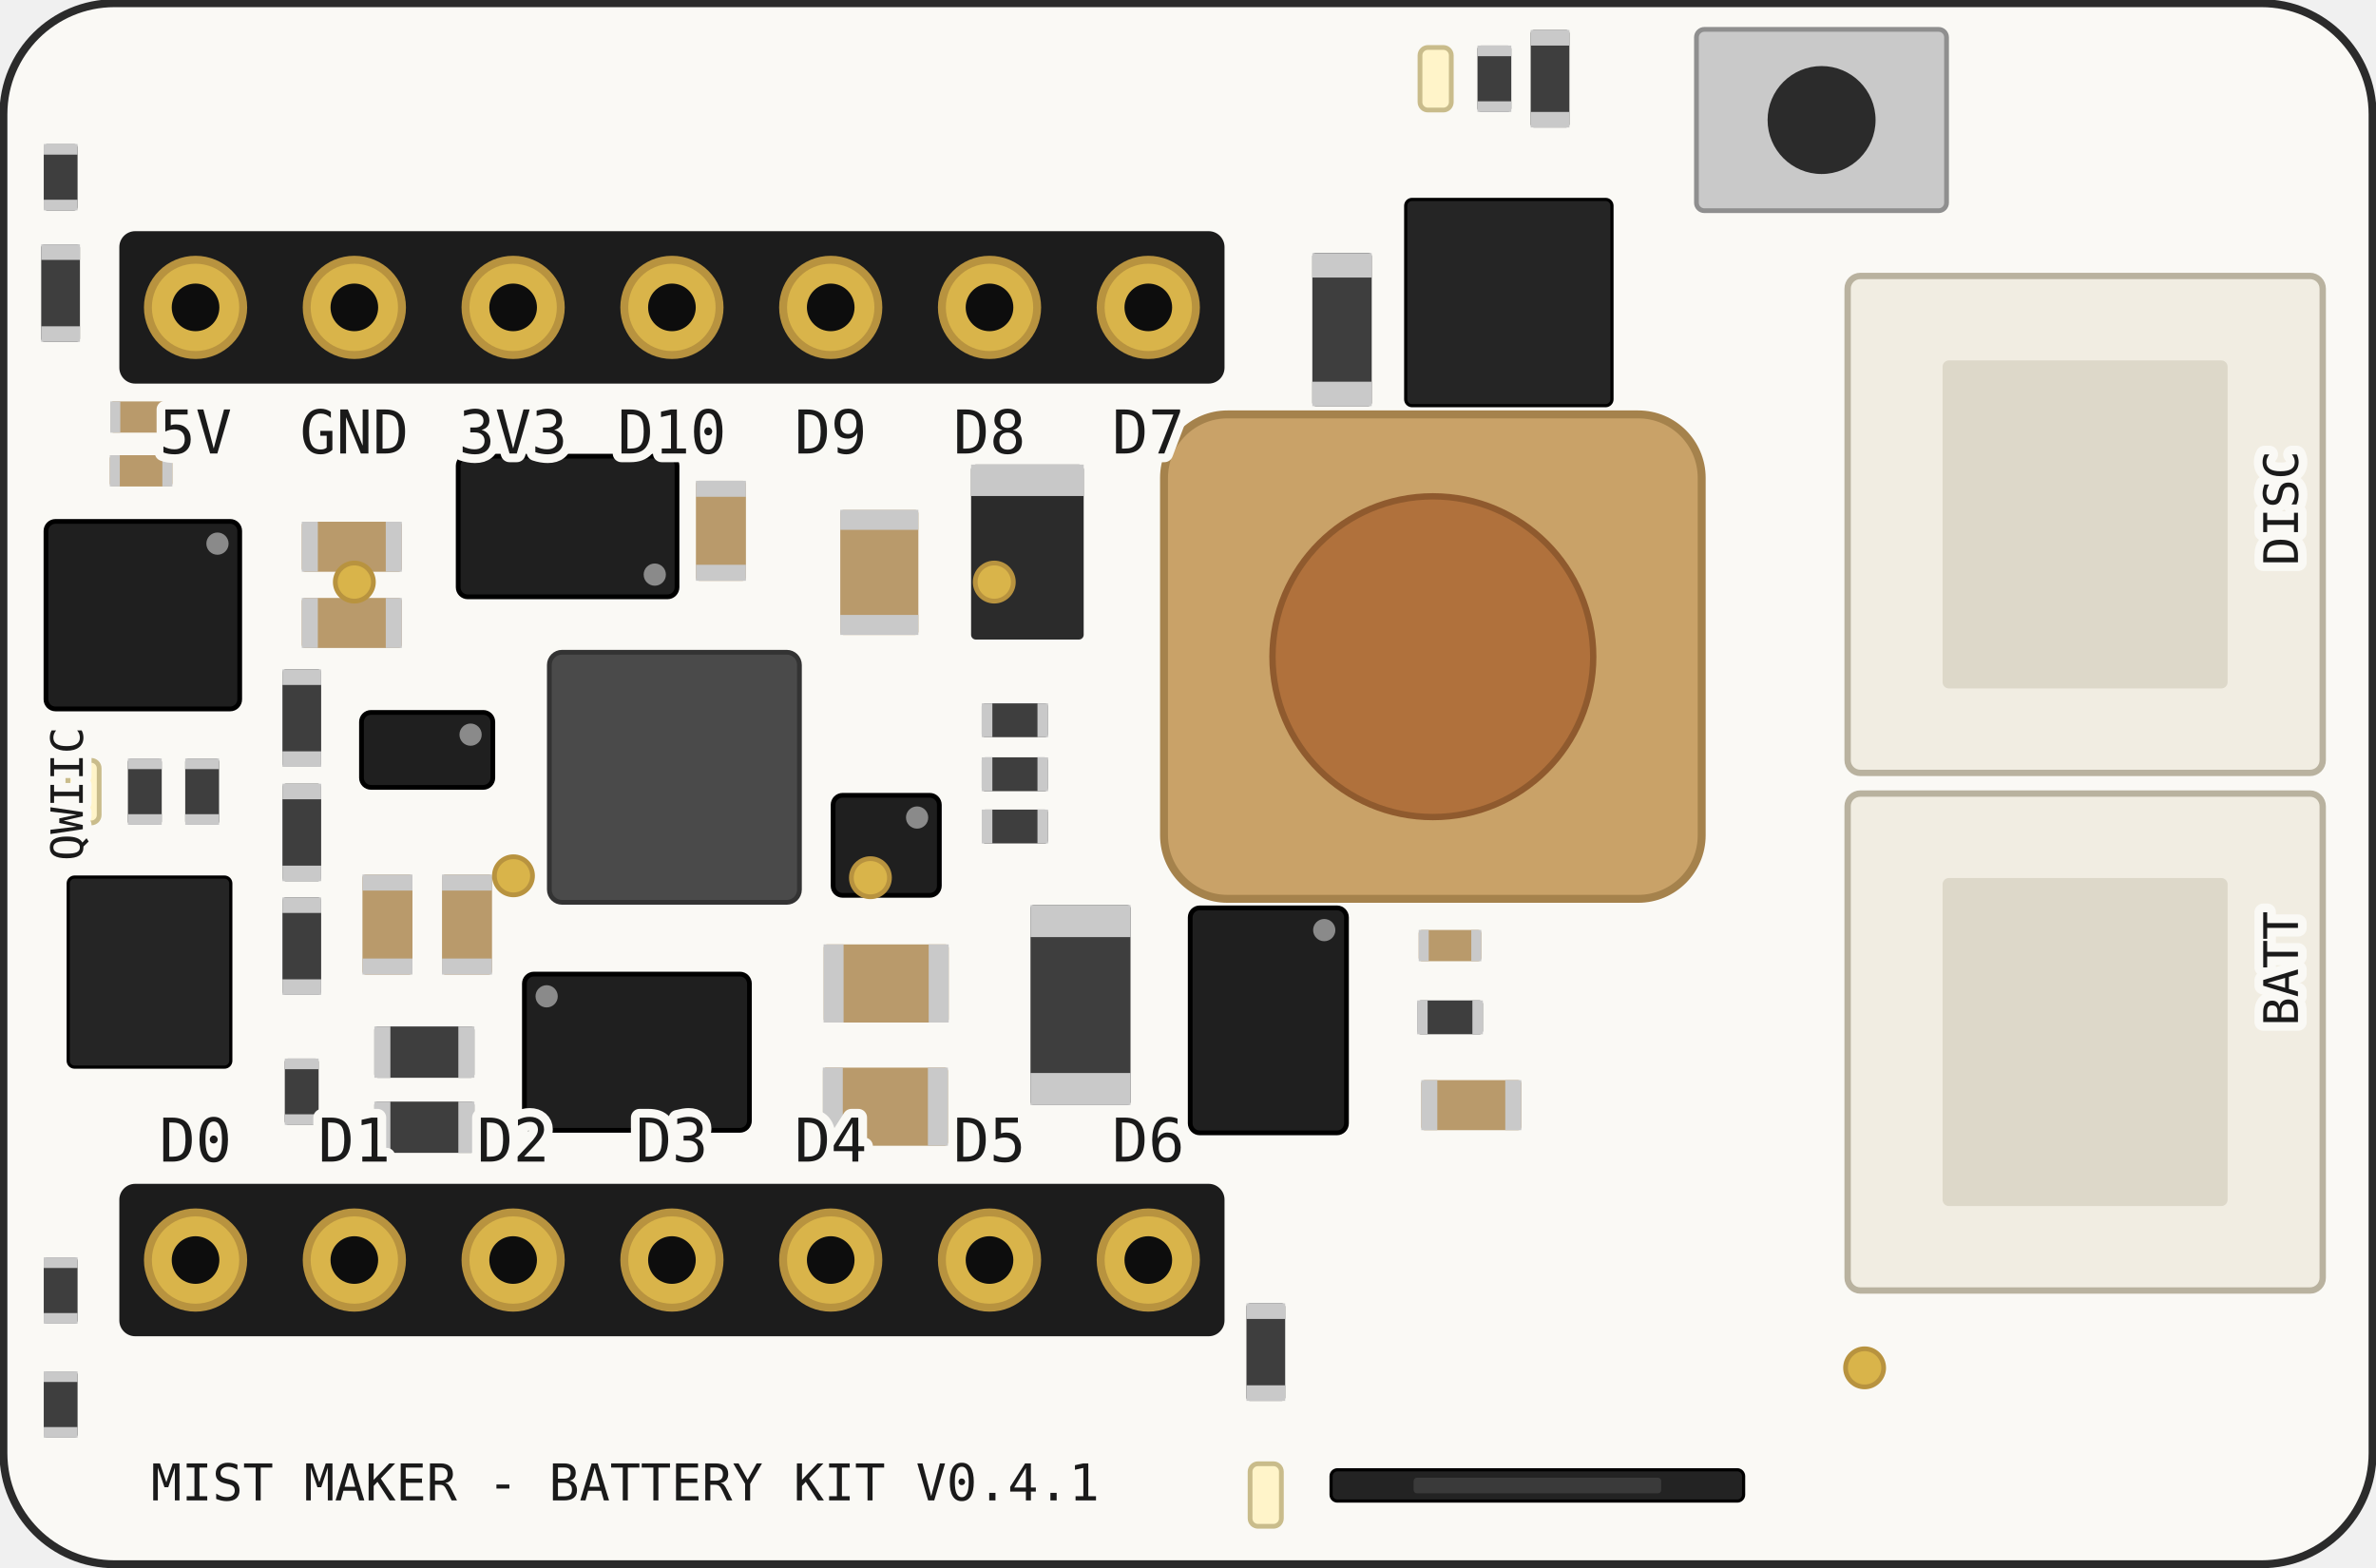
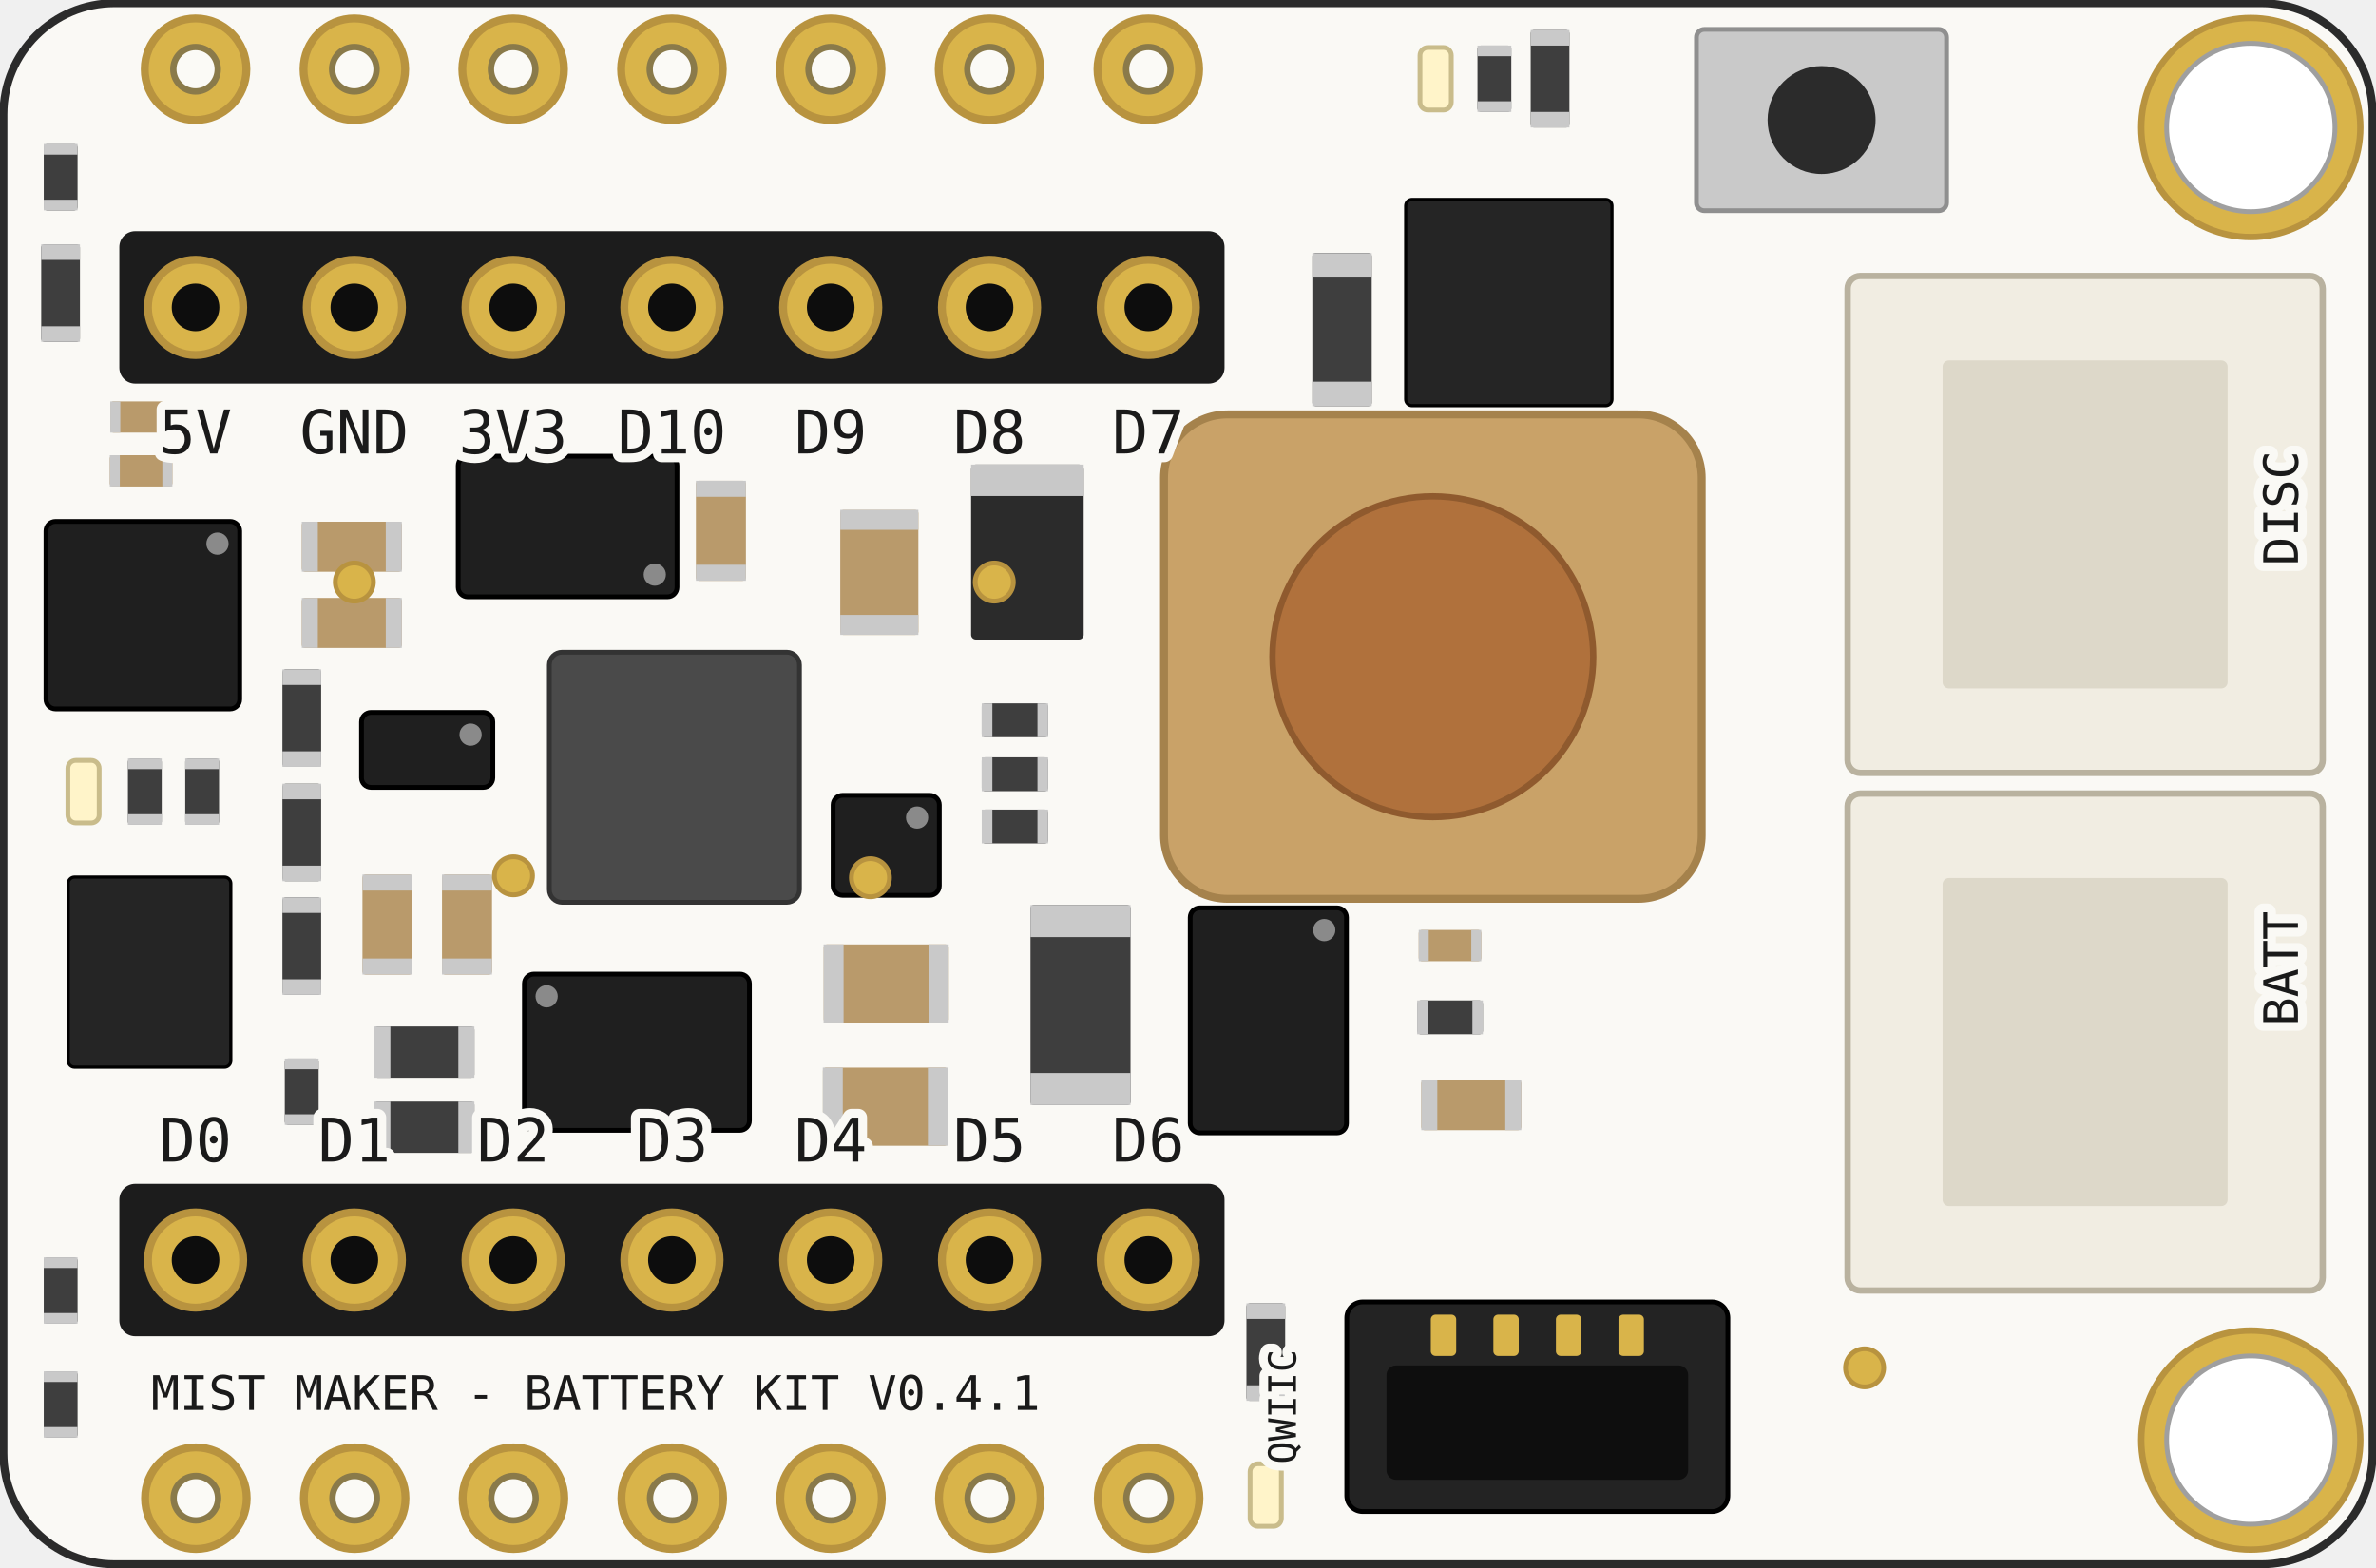
<svg xmlns="http://www.w3.org/2000/svg" width="1.496in" height="0.987in" viewBox="0 0 1496.0 987.2">
  <g id="breadboard">
    <rect x="2" y="2" width="1492.0" height="983.2" rx="70" fill="#FAF9F5" stroke="#2B2B2B" stroke-width="5" />
    <g transform="translate(38.0,812.8) rotate(-90) translate(0.0,0.0)">
      <rect x="-20.9" y="-10.6" width="41.7" height="21.3" rx="2" fill="#3E3E3E" />
      <rect x="-20.9" y="-10.6" width="6.7" height="21.3" fill="#C9C9C9" />
      <rect x="14.2" y="-10.6" width="6.7" height="21.3" fill="#C9C9C9" />
    </g>
    <g transform="translate(38.0,184.6) rotate(-90) translate(0.0,0.0)">
      <rect x="-30.7" y="-12.2" width="61.4" height="24.4" rx="2" fill="#3E3E3E" />
      <rect x="-30.7" y="-12.2" width="9.8" height="24.4" fill="#C9C9C9" />
      <rect x="20.9" y="-12.2" width="9.8" height="24.4" fill="#C9C9C9" />
    </g>
    <g transform="translate(189.9,524.3) rotate(-90) translate(0.0,0.0)">
      <rect x="-30.7" y="-12.2" width="61.4" height="24.4" rx="2" fill="#3E3E3E" />
      <rect x="-30.7" y="-12.2" width="9.8" height="24.4" fill="#C9C9C9" />
      <rect x="20.9" y="-12.2" width="9.8" height="24.4" fill="#C9C9C9" />
    </g>
    <g transform="translate(357.3,331.6) rotate(-180) translate(0.0,0.0)">
      <rect x="-68.9" y="-44.3" width="137.8" height="88.6" rx="6" fill="#1F1F1F" stroke="#000" stroke-width="3" />
      <circle cx="-54.9" cy="-30.3" r="7" fill="#8a8a8a" />
    </g>
    <g transform="translate(557.9,619.4) rotate(-180) translate(0.0,0.0)">
      <rect x="-39.4" y="-24.6" width="78.7" height="49.2" rx="2" fill="#B99A6B" />
      <rect x="-39.4" y="-24.6" width="12.6" height="49.2" fill="#C9C9C9" />
      <rect x="26.8" y="-24.6" width="12.6" height="49.2" fill="#C9C9C9" />
    </g>
    <g transform="translate(926.4,696.0) rotate(-0) translate(0.0,0.0)">
      <rect x="-31.5" y="-15.7" width="63.0" height="31.5" rx="2" fill="#B99A6B" />
      <rect x="-31.5" y="-15.7" width="10.1" height="31.5" fill="#C9C9C9" />
      <rect x="21.4" y="-15.7" width="10.1" height="31.5" fill="#C9C9C9" />
    </g>
    <g transform="translate(88.7,296.6) rotate(-180) translate(0.0,0.0)">
      <rect x="-19.7" y="-9.8" width="39.4" height="19.7" rx="2" fill="#B99A6B" />
      <rect x="-19.7" y="-9.8" width="6.3" height="19.7" fill="#C9C9C9" />
      <rect x="13.4" y="-9.8" width="6.3" height="19.7" fill="#C9C9C9" />
    </g>
    <g transform="translate(639.0,487.6) rotate(-0) translate(0.0,0.0)">
      <rect x="-20.9" y="-10.6" width="41.7" height="21.3" rx="2" fill="#3E3E3E" />
      <rect x="-20.9" y="-10.6" width="6.7" height="21.3" fill="#C9C9C9" />
      <rect x="14.2" y="-10.6" width="6.7" height="21.3" fill="#C9C9C9" />
    </g>
    <g transform="translate(424.6,489.5) rotate(90) translate(0.0,0.0)">
      <rect x="-78.7" y="-78.7" width="157.5" height="157.5" rx="8" fill="#4A4A4A" stroke="#333" stroke-width="3" />
    </g>
    <g transform="translate(976.0,49.6) rotate(90) translate(0.0,0.0)">
      <rect x="-30.7" y="-12.2" width="61.4" height="24.4" rx="2" fill="#3E3E3E" />
      <rect x="-30.7" y="-12.2" width="9.8" height="24.4" fill="#C9C9C9" />
      <rect x="20.9" y="-12.2" width="9.8" height="24.4" fill="#C9C9C9" />
    </g>
    <g transform="translate(646.9,347.7) rotate(90) translate(0.0,0.0)">
      <rect x="-55.1" y="-35.4" width="110.2" height="70.9" rx="3" fill="#2b2b2b" />
      <rect x="-55.1" y="-35.4" width="19.8" height="70.9" fill="#c8c8c8" />
    </g>
    <g transform="translate(38.0,884.6) rotate(-90) translate(0.0,0.0)">
      <rect x="-20.9" y="-10.6" width="41.7" height="21.3" rx="2" fill="#3E3E3E" />
      <rect x="-20.9" y="-10.6" width="6.7" height="21.3" fill="#C9C9C9" />
      <rect x="14.2" y="-10.6" width="6.7" height="21.3" fill="#C9C9C9" />
    </g>
    <g transform="translate(401.0,662.7) rotate(-0) translate(0.0,0.0)">
      <rect x="-70.9" y="-49.2" width="141.7" height="98.4" rx="6" fill="#1F1F1F" stroke="#000" stroke-width="3" />
      <circle cx="-56.9" cy="-35.2" r="7" fill="#8a8a8a" />
    </g>
    <g transform="translate(680.3,633.0) rotate(90) translate(0.0,0.0)">
      <rect x="-63.0" y="-31.5" width="126.0" height="63.0" rx="2" fill="#3E3E3E" />
      <rect x="-63.0" y="-31.5" width="20.2" height="63.0" fill="#C9C9C9" />
      <rect x="42.8" y="-31.5" width="20.2" height="63.0" fill="#C9C9C9" />
    </g>
    <g transform="translate(797.0,851.6) rotate(90) translate(0.0,0.0)">
      <rect x="-30.7" y="-12.2" width="61.4" height="24.4" rx="2" fill="#3E3E3E" />
      <rect x="-30.7" y="-12.2" width="9.8" height="24.4" fill="#C9C9C9" />
      <rect x="20.9" y="-12.2" width="9.8" height="24.4" fill="#C9C9C9" />
    </g>
    <g transform="translate(293.9,582.3) rotate(-90) translate(0.0,0.0)">
      <rect x="-31.5" y="-15.7" width="63.0" height="31.5" rx="2" fill="#B99A6B" />
      <rect x="-31.5" y="-15.7" width="10.1" height="31.5" fill="#C9C9C9" />
      <rect x="21.4" y="-15.7" width="10.1" height="31.5" fill="#C9C9C9" />
    </g>
    <g transform="translate(52.4,498.6) rotate(-90) translate(0.0,0.0)">
      <rect x="-19.7" y="-9.8" width="39.4" height="19.7" rx="5" fill="#FFF4C9" stroke="#C9BC8B" stroke-width="3" />
    </g>
-     <g transform="translate(968.0,897.6) rotate(-180) translate(0.0,-38.0)">
-       <rect x="-129.9" y="-9.8" width="259.8" height="19.7" rx="4" fill="#232323" stroke="#000" stroke-width="2" />
-       <rect x="-78.0" y="-4.9" width="155.9" height="9.8" rx="2" fill="#3a3a3a" />
-     </g>
    <g transform="translate(189.9,595.9) rotate(90) translate(0.0,0.0)">
      <rect x="-30.7" y="-12.2" width="61.4" height="24.4" rx="2" fill="#3E3E3E" />
      <rect x="-30.7" y="-12.2" width="9.8" height="24.4" fill="#C9C9C9" />
      <rect x="20.9" y="-12.2" width="9.8" height="24.4" fill="#C9C9C9" />
    </g>
    <g transform="translate(904.2,416.6) rotate(-0) translate(-2.0,-3.0)">
      <rect x="-169.3" y="-152.6" width="338.6" height="305.1" rx="40" fill="#C9A268" stroke="#A5824C" stroke-width="5" />
      <circle cx="0" cy="0" r="101" fill="#B0713C" stroke="#8F5A2E" stroke-width="4" />
    </g>
    <g transform="translate(913.0,595.6) rotate(-180) translate(0.0,0.0)">
      <rect x="-19.7" y="-9.8" width="39.4" height="19.7" rx="2" fill="#B99A6B" />
      <rect x="-19.7" y="-9.8" width="6.3" height="19.7" fill="#C9C9C9" />
      <rect x="13.4" y="-9.8" width="6.3" height="19.7" fill="#C9C9C9" />
    </g>
    <g transform="translate(89.0,262.6) rotate(-0) translate(0.0,0.0)">
      <rect x="-19.7" y="-9.8" width="39.4" height="19.7" rx="2" fill="#B99A6B" />
      <rect x="-19.7" y="-9.8" width="6.3" height="19.7" fill="#C9C9C9" />
      <rect x="13.4" y="-9.8" width="6.3" height="19.7" fill="#C9C9C9" />
    </g>
    <g transform="translate(913.0,640.8) rotate(-180) translate(0.0,0.0)">
      <rect x="-20.7" y="-10.6" width="41.3" height="21.3" rx="2" fill="#3E3E3E" />
      <rect x="-20.7" y="-10.6" width="6.6" height="21.3" fill="#C9C9C9" />
      <rect x="14.1" y="-10.6" width="6.6" height="21.3" fill="#C9C9C9" />
    </g>
    <g transform="translate(453.9,334.3) rotate(90) translate(0.0,0.0)">
      <rect x="-31.5" y="-15.7" width="63.0" height="31.5" rx="2" fill="#B99A6B" />
      <rect x="-31.5" y="-15.7" width="10.1" height="31.5" fill="#C9C9C9" />
      <rect x="21.4" y="-15.7" width="10.1" height="31.5" fill="#C9C9C9" />
    </g>
    <g transform="translate(38.0,111.6) rotate(-90) translate(0.0,0.0)">
      <rect x="-20.9" y="-10.6" width="41.7" height="21.3" rx="2" fill="#3E3E3E" />
      <rect x="-20.9" y="-10.6" width="6.7" height="21.3" fill="#C9C9C9" />
      <rect x="14.2" y="-10.6" width="6.7" height="21.3" fill="#C9C9C9" />
    </g>
    <g transform="translate(221.4,344.3) rotate(-0) translate(0.0,0.0)">
      <rect x="-31.5" y="-15.7" width="63.0" height="31.5" rx="2" fill="#B99A6B" />
      <rect x="-31.5" y="-15.7" width="10.1" height="31.5" fill="#C9C9C9" />
      <rect x="21.4" y="-15.7" width="10.1" height="31.5" fill="#C9C9C9" />
    </g>
    <g transform="translate(1313.0,656.3) rotate(-90) translate(0.0,0.0)">
      <rect x="-156.5" y="-149.6" width="313.0" height="299.2" rx="8" fill="#F1EDE2" stroke="#B9B29F" stroke-width="4" />
      <rect x="-103.3" y="-89.8" width="206.6" height="179.5" rx="4" fill="#DDD8C9" />
    </g>
    <g transform="translate(89.8,387.5) rotate(90) translate(0.0,0.0)">
      <rect x="-59.1" y="-61.0" width="118.1" height="122.0" rx="6" fill="#1F1F1F" stroke="#000" stroke-width="3" />
      <circle cx="-45.1" cy="-47.0" r="7" fill="#8a8a8a" />
    </g>
    <g transform="translate(127.2,498.6) rotate(90) translate(0.0,0.0)">
      <rect x="-20.9" y="-10.6" width="41.7" height="21.3" rx="2" fill="#3E3E3E" />
      <rect x="-20.9" y="-10.6" width="6.7" height="21.3" fill="#C9C9C9" />
      <rect x="14.2" y="-10.6" width="6.7" height="21.3" fill="#C9C9C9" />
    </g>
    <g transform="translate(189.9,452.3) rotate(-90) translate(0.0,0.0)">
      <rect x="-30.7" y="-12.2" width="61.4" height="24.4" rx="2" fill="#3E3E3E" />
      <rect x="-30.7" y="-12.2" width="9.8" height="24.4" fill="#C9C9C9" />
      <rect x="20.9" y="-12.2" width="9.8" height="24.4" fill="#C9C9C9" />
    </g>
    <g transform="translate(904.0,49.6) rotate(90) translate(0.0,0.0)">
      <rect x="-19.7" y="-9.8" width="39.4" height="19.7" rx="5" fill="#FFF4C9" stroke="#C9BC8B" stroke-width="3" />
    </g>
    <g transform="translate(941.0,49.6) rotate(90) translate(0.0,0.0)">
      <rect x="-20.9" y="-10.6" width="41.7" height="21.3" rx="2" fill="#3E3E3E" />
      <rect x="-20.9" y="-10.6" width="6.7" height="21.3" fill="#C9C9C9" />
      <rect x="14.2" y="-10.6" width="6.7" height="21.3" fill="#C9C9C9" />
    </g>
    <g transform="translate(221.4,392.3) rotate(-0) translate(0.0,0.0)">
      <rect x="-31.5" y="-15.7" width="63.0" height="31.5" rx="2" fill="#B99A6B" />
      <rect x="-31.5" y="-15.7" width="10.1" height="31.5" fill="#C9C9C9" />
      <rect x="21.4" y="-15.7" width="10.1" height="31.5" fill="#C9C9C9" />
    </g>
    <g transform="translate(557.4,697.0) rotate(-180) translate(0.0,0.0)">
      <rect x="-39.4" y="-24.6" width="78.7" height="49.2" rx="2" fill="#B99A6B" />
      <rect x="-39.4" y="-24.6" width="12.6" height="49.2" fill="#C9C9C9" />
      <rect x="26.8" y="-24.6" width="12.6" height="49.2" fill="#C9C9C9" />
    </g>
    <g transform="translate(267.1,662.7) rotate(-180) translate(0.0,0.0)">
      <rect x="-31.5" y="-16.1" width="63.0" height="32.3" rx="2" fill="#3E3E3E" />
      <rect x="-31.5" y="-16.1" width="10.1" height="32.3" fill="#C9C9C9" />
      <rect x="21.4" y="-16.1" width="10.1" height="32.3" fill="#C9C9C9" />
    </g>
    <g transform="translate(91.0,498.6) rotate(-90) translate(0.0,0.0)">
      <rect x="-20.9" y="-10.6" width="41.7" height="21.3" rx="2" fill="#3E3E3E" />
      <rect x="-20.9" y="-10.6" width="6.7" height="21.3" fill="#C9C9C9" />
      <rect x="14.2" y="-10.6" width="6.7" height="21.3" fill="#C9C9C9" />
    </g>
    <g transform="translate(267.1,710.0) rotate(-180) translate(0.0,0.0)">
      <rect x="-31.5" y="-16.1" width="63.0" height="32.3" rx="2" fill="#3E3E3E" />
      <rect x="-31.5" y="-16.1" width="10.1" height="32.3" fill="#C9C9C9" />
      <rect x="21.4" y="-16.1" width="10.1" height="32.3" fill="#C9C9C9" />
    </g>
    <g transform="translate(845.0,207.6) rotate(-90) translate(0.0,0.0)">
      <rect x="-48.2" y="-18.7" width="96.5" height="37.4" rx="2" fill="#3E3E3E" />
      <rect x="-48.2" y="-18.7" width="15.4" height="37.4" fill="#C9C9C9" />
      <rect x="32.8" y="-18.7" width="15.4" height="37.4" fill="#C9C9C9" />
    </g>
    <g transform="translate(268.9,472.3) rotate(90) translate(0.0,0.0)">
      <rect x="-23.6" y="-41.3" width="47.2" height="82.7" rx="6" fill="#1F1F1F" stroke="#000" stroke-width="3" />
      <circle cx="-9.6" cy="-27.3" r="7" fill="#8a8a8a" />
    </g>
    <g transform="translate(1313.0,330.3) rotate(-90) translate(0.0,0.0)">
      <rect x="-156.5" y="-149.6" width="313.0" height="299.2" rx="8" fill="#F1EDE2" stroke="#B9B29F" stroke-width="4" />
      <rect x="-103.3" y="-89.8" width="206.6" height="179.5" rx="4" fill="#DDD8C9" />
    </g>
    <g transform="translate(639.0,453.6) rotate(-0) translate(0.0,0.0)">
      <rect x="-20.9" y="-10.6" width="41.7" height="21.3" rx="2" fill="#3E3E3E" />
      <rect x="-20.9" y="-10.6" width="6.7" height="21.3" fill="#C9C9C9" />
      <rect x="14.2" y="-10.6" width="6.7" height="21.3" fill="#C9C9C9" />
    </g>
    <g transform="translate(557.9,532.4) rotate(90) translate(0.0,0.0)">
      <rect x="-31.5" y="-33.5" width="63.0" height="66.9" rx="6" fill="#1F1F1F" stroke="#000" stroke-width="3" />
      <circle cx="-17.5" cy="-19.5" r="7" fill="#8a8a8a" />
    </g>
    <g transform="translate(94.0,612.3) rotate(-180) translate(0.0,0.0)">
      <rect x="-51.2" y="-59.8" width="102.4" height="119.7" rx="4" fill="#252525" stroke="#000" stroke-width="2" />
    </g>
    <g transform="translate(797.0,941.6) rotate(90) translate(0.0,0.0)">
      <rect x="-19.7" y="-9.8" width="39.4" height="19.7" rx="5" fill="#FFF4C9" stroke="#C9BC8B" stroke-width="3" />
    </g>
    <g transform="translate(798.6,642.7) rotate(90) translate(0.0,0.0)">
      <rect x="-70.9" y="-49.2" width="141.7" height="98.4" rx="6" fill="#1F1F1F" stroke="#000" stroke-width="3" />
      <circle cx="-56.9" cy="-35.2" r="7" fill="#8a8a8a" />
    </g>
    <g transform="translate(1147.0,75.6) rotate(-180) translate(0.0,0.0)">
      <rect x="-78.7" y="-57.1" width="157.5" height="114.2" rx="5" fill="#C9C9C9" stroke="#8f8f8f" stroke-width="3" />
      <circle cx="0" cy="0" r="34" fill="#2b2b2b" />
    </g>
    <g transform="translate(243.9,582.3) rotate(90) translate(0.0,0.0)">
      <rect x="-31.5" y="-15.7" width="63.0" height="31.5" rx="2" fill="#B99A6B" />
      <rect x="-31.5" y="-15.7" width="10.1" height="31.5" fill="#C9C9C9" />
      <rect x="21.4" y="-15.7" width="10.1" height="31.5" fill="#C9C9C9" />
    </g>
    <g transform="translate(950.0,190.6) rotate(90) translate(0.0,0.0)">
      <rect x="-65.0" y="-65.0" width="129.9" height="129.9" rx="4" fill="#252525" stroke="#000" stroke-width="2" />
    </g>
    <g transform="translate(553.6,360.5) rotate(-90) translate(0.0,0.0)">
      <rect x="-39.4" y="-24.6" width="78.7" height="49.2" rx="2" fill="#B99A6B" />
      <rect x="-39.4" y="-24.6" width="12.6" height="49.2" fill="#C9C9C9" />
      <rect x="26.8" y="-24.6" width="12.6" height="49.2" fill="#C9C9C9" />
    </g>
    <g transform="translate(639.0,520.6) rotate(-180) translate(0.0,0.0)">
      <rect x="-20.9" y="-10.6" width="41.7" height="21.3" rx="2" fill="#3E3E3E" />
      <rect x="-20.9" y="-10.6" width="6.7" height="21.3" fill="#C9C9C9" />
      <rect x="14.2" y="-10.6" width="6.7" height="21.3" fill="#C9C9C9" />
    </g>
    <g transform="translate(189.9,687.6) rotate(90) translate(0.0,0.0)">
      <rect x="-20.9" y="-10.6" width="41.7" height="21.3" rx="2" fill="#3E3E3E" />
      <rect x="-20.9" y="-10.6" width="6.7" height="21.3" fill="#C9C9C9" />
      <rect x="14.2" y="-10.6" width="6.7" height="21.3" fill="#C9C9C9" />
    </g>
    <g transform="translate(548.0,552.8) rotate(-90) translate(0.0,0.0)">
      <circle cx="0" cy="0" r="12" fill="#D9B44A" stroke="#B8933F" stroke-width="3" />
    </g>
    <g transform="translate(223.0,366.6) rotate(-90) translate(0.0,0.0)">
      <circle cx="0" cy="0" r="12" fill="#D9B44A" stroke="#B8933F" stroke-width="3" />
    </g>
    <g transform="translate(626.0,366.6) rotate(90) translate(0.0,0.0)">
      <circle cx="0" cy="0" r="12" fill="#D9B44A" stroke="#B8933F" stroke-width="3" />
    </g>
    <g transform="translate(323.2,551.6) rotate(-90) translate(0.0,0.0)">
      <circle cx="0" cy="0" r="12" fill="#D9B44A" stroke="#B8933F" stroke-width="3" />
    </g>
    <g transform="translate(1174.5,861.5) rotate(90) translate(0.0,0.4)">
      <circle cx="0" cy="0" r="12" fill="#D9B44A" stroke="#B8933F" stroke-width="3" />
    </g>
+     <circle cx="123.2" cy="943.6" r="32" fill="#D9B44A" stroke="#B8933F" stroke-width="5" />
+     <circle cx="123.2" cy="943.6" r="14" fill="#FBFAF6" stroke="#8A7A4A" stroke-width="4" />
+     <circle cx="223.2" cy="943.6" r="32" fill="#D9B44A" stroke="#B8933F" stroke-width="5" />
+     <circle cx="223.2" cy="943.6" r="14" fill="#FBFAF6" stroke="#8A7A4A" stroke-width="4" />
+     <circle cx="323.2" cy="943.6" r="32" fill="#D9B44A" stroke="#B8933F" stroke-width="5" />
+     <circle cx="323.2" cy="943.6" r="14" fill="#FBFAF6" stroke="#8A7A4A" stroke-width="4" />
+     <circle cx="423.2" cy="943.6" r="32" fill="#D9B44A" stroke="#B8933F" stroke-width="5" />
+     <circle cx="423.2" cy="943.6" r="14" fill="#FBFAF6" stroke="#8A7A4A" stroke-width="4" />
+     <circle cx="523.2" cy="943.6" r="32" fill="#D9B44A" stroke="#B8933F" stroke-width="5" />
+     <circle cx="523.2" cy="943.6" r="14" fill="#FBFAF6" stroke="#8A7A4A" stroke-width="4" />
+     <circle cx="623.2" cy="943.6" r="32" fill="#D9B44A" stroke="#B8933F" stroke-width="5" />
+     <circle cx="623.2" cy="943.6" r="14" fill="#FBFAF6" stroke="#8A7A4A" stroke-width="4" />
+     <circle cx="723.2" cy="943.6" r="32" fill="#D9B44A" stroke="#B8933F" stroke-width="5" />
+     <circle cx="723.2" cy="943.6" r="14" fill="#FBFAF6" stroke="#8A7A4A" stroke-width="4" />
+     <circle cx="123.0" cy="43.6" r="32" fill="#D9B44A" stroke="#B8933F" stroke-width="5" />
+     <circle cx="123.0" cy="43.6" r="14" fill="#FBFAF6" stroke="#8A7A4A" stroke-width="4" />
+     <circle cx="223.0" cy="43.6" r="32" fill="#D9B44A" stroke="#B8933F" stroke-width="5" />
+     <circle cx="223.0" cy="43.6" r="14" fill="#FBFAF6" stroke="#8A7A4A" stroke-width="4" />
+     <circle cx="323.0" cy="43.6" r="32" fill="#D9B44A" stroke="#B8933F" stroke-width="5" />
+     <circle cx="323.0" cy="43.6" r="14" fill="#FBFAF6" stroke="#8A7A4A" stroke-width="4" />
+     <circle cx="423.0" cy="43.6" r="32" fill="#D9B44A" stroke="#B8933F" stroke-width="5" />
+     <circle cx="423.0" cy="43.6" r="14" fill="#FBFAF6" stroke="#8A7A4A" stroke-width="4" />
+     <circle cx="523.0" cy="43.6" r="32" fill="#D9B44A" stroke="#B8933F" stroke-width="5" />
+     <circle cx="523.0" cy="43.6" r="14" fill="#FBFAF6" stroke="#8A7A4A" stroke-width="4" />
+     <circle cx="623.0" cy="43.6" r="32" fill="#D9B44A" stroke="#B8933F" stroke-width="5" />
+     <circle cx="623.0" cy="43.6" r="14" fill="#FBFAF6" stroke="#8A7A4A" stroke-width="4" />
+     <circle cx="723.0" cy="43.6" r="32" fill="#D9B44A" stroke="#B8933F" stroke-width="5" />
+     <circle cx="723.0" cy="43.6" r="14" fill="#FBFAF6" stroke="#8A7A4A" stroke-width="4" />
+     <circle cx="1417.3" cy="80.3" r="69" fill="#D9B44A" stroke="#B8933F" stroke-width="4" />
+     <circle cx="1417.3" cy="80.3" r="53" fill="#FFFFFF" stroke="#9F9F9F" stroke-width="3" />
+     <circle cx="1417.3" cy="907.0" r="69" fill="#D9B44A" stroke="#B8933F" stroke-width="4" />
+     <circle cx="1417.3" cy="907.0" r="53" fill="#FFFFFF" stroke="#9F9F9F" stroke-width="3" />
+     <rect x="848" y="820" width="240" height="132" rx="10" fill="#232323" stroke="#000" stroke-width="3" />
+     <rect x="873" y="860" width="190" height="72" rx="6" fill="#0E0E0E" />
+     <rect x="900.9" y="828" width="16" height="26" rx="3" fill="#D9B44A" />
+     <rect x="940.3" y="828" width="16" height="26" rx="3" fill="#D9B44A" />
+     <rect x="979.7" y="828" width="16" height="26" rx="3" fill="#D9B44A" />
+     <rect x="1019.1" y="828" width="16" height="26" rx="3" fill="#D9B44A" />
    <rect x="75.0" y="745.6" width="696.0" height="96.0" rx="10" fill="#1c1c1c" />
    <rect x="75.0" y="145.6" width="696.0" height="96.0" rx="10" fill="#1c1c1c" />
    <circle cx="123.0" cy="793.6" r="30" fill="#D9B44A" stroke="#B8933F" stroke-width="5" />
    <circle id="connector0pin" cx="123.0" cy="793.6" r="15" fill="#0d0d0d" />
    <circle cx="223.0" cy="793.6" r="30" fill="#D9B44A" stroke="#B8933F" stroke-width="5" />
    <circle id="connector1pin" cx="223.0" cy="793.6" r="15" fill="#0d0d0d" />
    <circle cx="323.0" cy="793.6" r="30" fill="#D9B44A" stroke="#B8933F" stroke-width="5" />
    <circle id="connector2pin" cx="323.0" cy="793.6" r="15" fill="#0d0d0d" />
    <circle cx="423.0" cy="793.6" r="30" fill="#D9B44A" stroke="#B8933F" stroke-width="5" />
    <circle id="connector3pin" cx="423.0" cy="793.6" r="15" fill="#0d0d0d" />
    <circle cx="523.0" cy="793.6" r="30" fill="#D9B44A" stroke="#B8933F" stroke-width="5" />
    <circle id="connector4pin" cx="523.0" cy="793.6" r="15" fill="#0d0d0d" />
    <circle cx="623.0" cy="793.6" r="30" fill="#D9B44A" stroke="#B8933F" stroke-width="5" />
    <circle id="connector5pin" cx="623.0" cy="793.6" r="15" fill="#0d0d0d" />
    <circle cx="723.0" cy="793.6" r="30" fill="#D9B44A" stroke="#B8933F" stroke-width="5" />
    <circle id="connector6pin" cx="723.0" cy="793.6" r="15" fill="#0d0d0d" />
    <circle cx="123.0" cy="193.6" r="30" fill="#D9B44A" stroke="#B8933F" stroke-width="5" />
    <circle id="connector7pin" cx="123.0" cy="193.6" r="15" fill="#0d0d0d" />
    <circle cx="223.0" cy="193.6" r="30" fill="#D9B44A" stroke="#B8933F" stroke-width="5" />
    <circle id="connector8pin" cx="223.0" cy="193.6" r="15" fill="#0d0d0d" />
    <circle cx="323.0" cy="193.6" r="30" fill="#D9B44A" stroke="#B8933F" stroke-width="5" />
    <circle id="connector9pin" cx="323.0" cy="193.6" r="15" fill="#0d0d0d" />
    <circle cx="423.0" cy="193.6" r="30" fill="#D9B44A" stroke="#B8933F" stroke-width="5" />
    <circle id="connector10pin" cx="423.0" cy="193.6" r="15" fill="#0d0d0d" />
    <circle cx="523.0" cy="193.6" r="30" fill="#D9B44A" stroke="#B8933F" stroke-width="5" />
    <circle id="connector11pin" cx="523.0" cy="193.6" r="15" fill="#0d0d0d" />
    <circle cx="623.0" cy="193.6" r="30" fill="#D9B44A" stroke="#B8933F" stroke-width="5" />
    <circle id="connector12pin" cx="623.0" cy="193.6" r="15" fill="#0d0d0d" />
    <circle cx="723.0" cy="193.6" r="30" fill="#D9B44A" stroke="#B8933F" stroke-width="5" />
    <circle id="connector13pin" cx="723.0" cy="193.6" r="15" fill="#0d0d0d" />
    <text x="123.0" y="285.6" font-family="Andale Mono, monospace" font-size="38" fill="#1A1A1A" text-anchor="middle" font-weight="normal" paint-order="stroke" stroke="#FAF9F5" stroke-width="11" stroke-linejoin="round">5V</text>
    <text x="223.0" y="285.6" font-family="Andale Mono, monospace" font-size="38" fill="#1A1A1A" text-anchor="middle" font-weight="normal" paint-order="stroke" stroke="#FAF9F5" stroke-width="11" stroke-linejoin="round">GND</text>
    <text x="323.0" y="285.6" font-family="Andale Mono, monospace" font-size="38" fill="#1A1A1A" text-anchor="middle" font-weight="normal" paint-order="stroke" stroke="#FAF9F5" stroke-width="11" stroke-linejoin="round">3V3</text>
    <text x="423.0" y="285.6" font-family="Andale Mono, monospace" font-size="38" fill="#1A1A1A" text-anchor="middle" font-weight="normal" paint-order="stroke" stroke="#FAF9F5" stroke-width="11" stroke-linejoin="round">D10</text>
    <text x="523.0" y="285.6" font-family="Andale Mono, monospace" font-size="38" fill="#1A1A1A" text-anchor="middle" font-weight="normal" paint-order="stroke" stroke="#FAF9F5" stroke-width="11" stroke-linejoin="round">D9</text>
    <text x="623.0" y="285.6" font-family="Andale Mono, monospace" font-size="38" fill="#1A1A1A" text-anchor="middle" font-weight="normal" paint-order="stroke" stroke="#FAF9F5" stroke-width="11" stroke-linejoin="round">D8</text>
    <text x="723.0" y="285.6" font-family="Andale Mono, monospace" font-size="38" fill="#1A1A1A" text-anchor="middle" font-weight="normal" paint-order="stroke" stroke="#FAF9F5" stroke-width="11" stroke-linejoin="round">D7</text>
    <text x="123.0" y="731.6" font-family="Andale Mono, monospace" font-size="38" fill="#1A1A1A" text-anchor="middle" font-weight="normal" paint-order="stroke" stroke="#FAF9F5" stroke-width="11" stroke-linejoin="round">D0</text>
    <text x="223.0" y="731.6" font-family="Andale Mono, monospace" font-size="38" fill="#1A1A1A" text-anchor="middle" font-weight="normal" paint-order="stroke" stroke="#FAF9F5" stroke-width="11" stroke-linejoin="round">D1</text>
    <text x="323.0" y="731.6" font-family="Andale Mono, monospace" font-size="38" fill="#1A1A1A" text-anchor="middle" font-weight="normal" paint-order="stroke" stroke="#FAF9F5" stroke-width="11" stroke-linejoin="round">D2</text>
    <text x="423.0" y="731.6" font-family="Andale Mono, monospace" font-size="38" fill="#1A1A1A" text-anchor="middle" font-weight="normal" paint-order="stroke" stroke="#FAF9F5" stroke-width="11" stroke-linejoin="round">D3</text>
    <text x="523.0" y="731.6" font-family="Andale Mono, monospace" font-size="38" fill="#1A1A1A" text-anchor="middle" font-weight="normal" paint-order="stroke" stroke="#FAF9F5" stroke-width="11" stroke-linejoin="round">D4</text>
    <text x="623.0" y="731.6" font-family="Andale Mono, monospace" font-size="38" fill="#1A1A1A" text-anchor="middle" font-weight="normal" paint-order="stroke" stroke="#FAF9F5" stroke-width="11" stroke-linejoin="round">D5</text>
    <text x="723.0" y="731.6" font-family="Andale Mono, monospace" font-size="38" fill="#1A1A1A" text-anchor="middle" font-weight="normal" paint-order="stroke" stroke="#FAF9F5" stroke-width="11" stroke-linejoin="round">D6</text>
-     <text x="95.0" y="945.0" font-family="Andale Mono, monospace" font-size="32" fill="#1A1A1A" text-anchor="start" font-weight="normal" paint-order="stroke" stroke="#FAF9F5" stroke-width="11" stroke-linejoin="round">MIST MAKER - BATTERY KIT V0.4.1</text>
+     <text x="95.0" y="888.0" font-family="Andale Mono, monospace" font-size="30" fill="#1A1A1A" text-anchor="start" font-weight="normal" paint-order="stroke" stroke="#FAF9F5" stroke-width="11" stroke-linejoin="round">MIST MAKER - BATTERY KIT V0.4.1</text>
    <text x="1447.0" y="610.0" transform="rotate(-90 1447 610)" font-family="Andale Mono, monospace" font-size="30" fill="#1A1A1A" text-anchor="middle" font-weight="normal" paint-order="stroke" stroke="#FAF9F5" stroke-width="11" stroke-linejoin="round">BATT</text>
    <text x="1447.0" y="320.0" transform="rotate(-90 1447 320)" font-family="Andale Mono, monospace" font-size="30" fill="#1A1A1A" text-anchor="middle" font-weight="normal" paint-order="stroke" stroke="#FAF9F5" stroke-width="11" stroke-linejoin="round">DISC</text>
-     <text x="52.0" y="500.0" transform="rotate(-90 52 500)" font-family="Andale Mono, monospace" font-size="28" fill="#1A1A1A" text-anchor="middle" font-weight="normal" paint-order="stroke" stroke="#FAF9F5" stroke-width="11" stroke-linejoin="round">QWIIC</text>
+     <text x="816.0" y="886.0" transform="rotate(-90 816 886)" font-family="Andale Mono, monospace" font-size="24" fill="#1A1A1A" text-anchor="middle" font-weight="normal" paint-order="stroke" stroke="#FAF9F5" stroke-width="11" stroke-linejoin="round">QWIIC</text>
  </g>
</svg>
